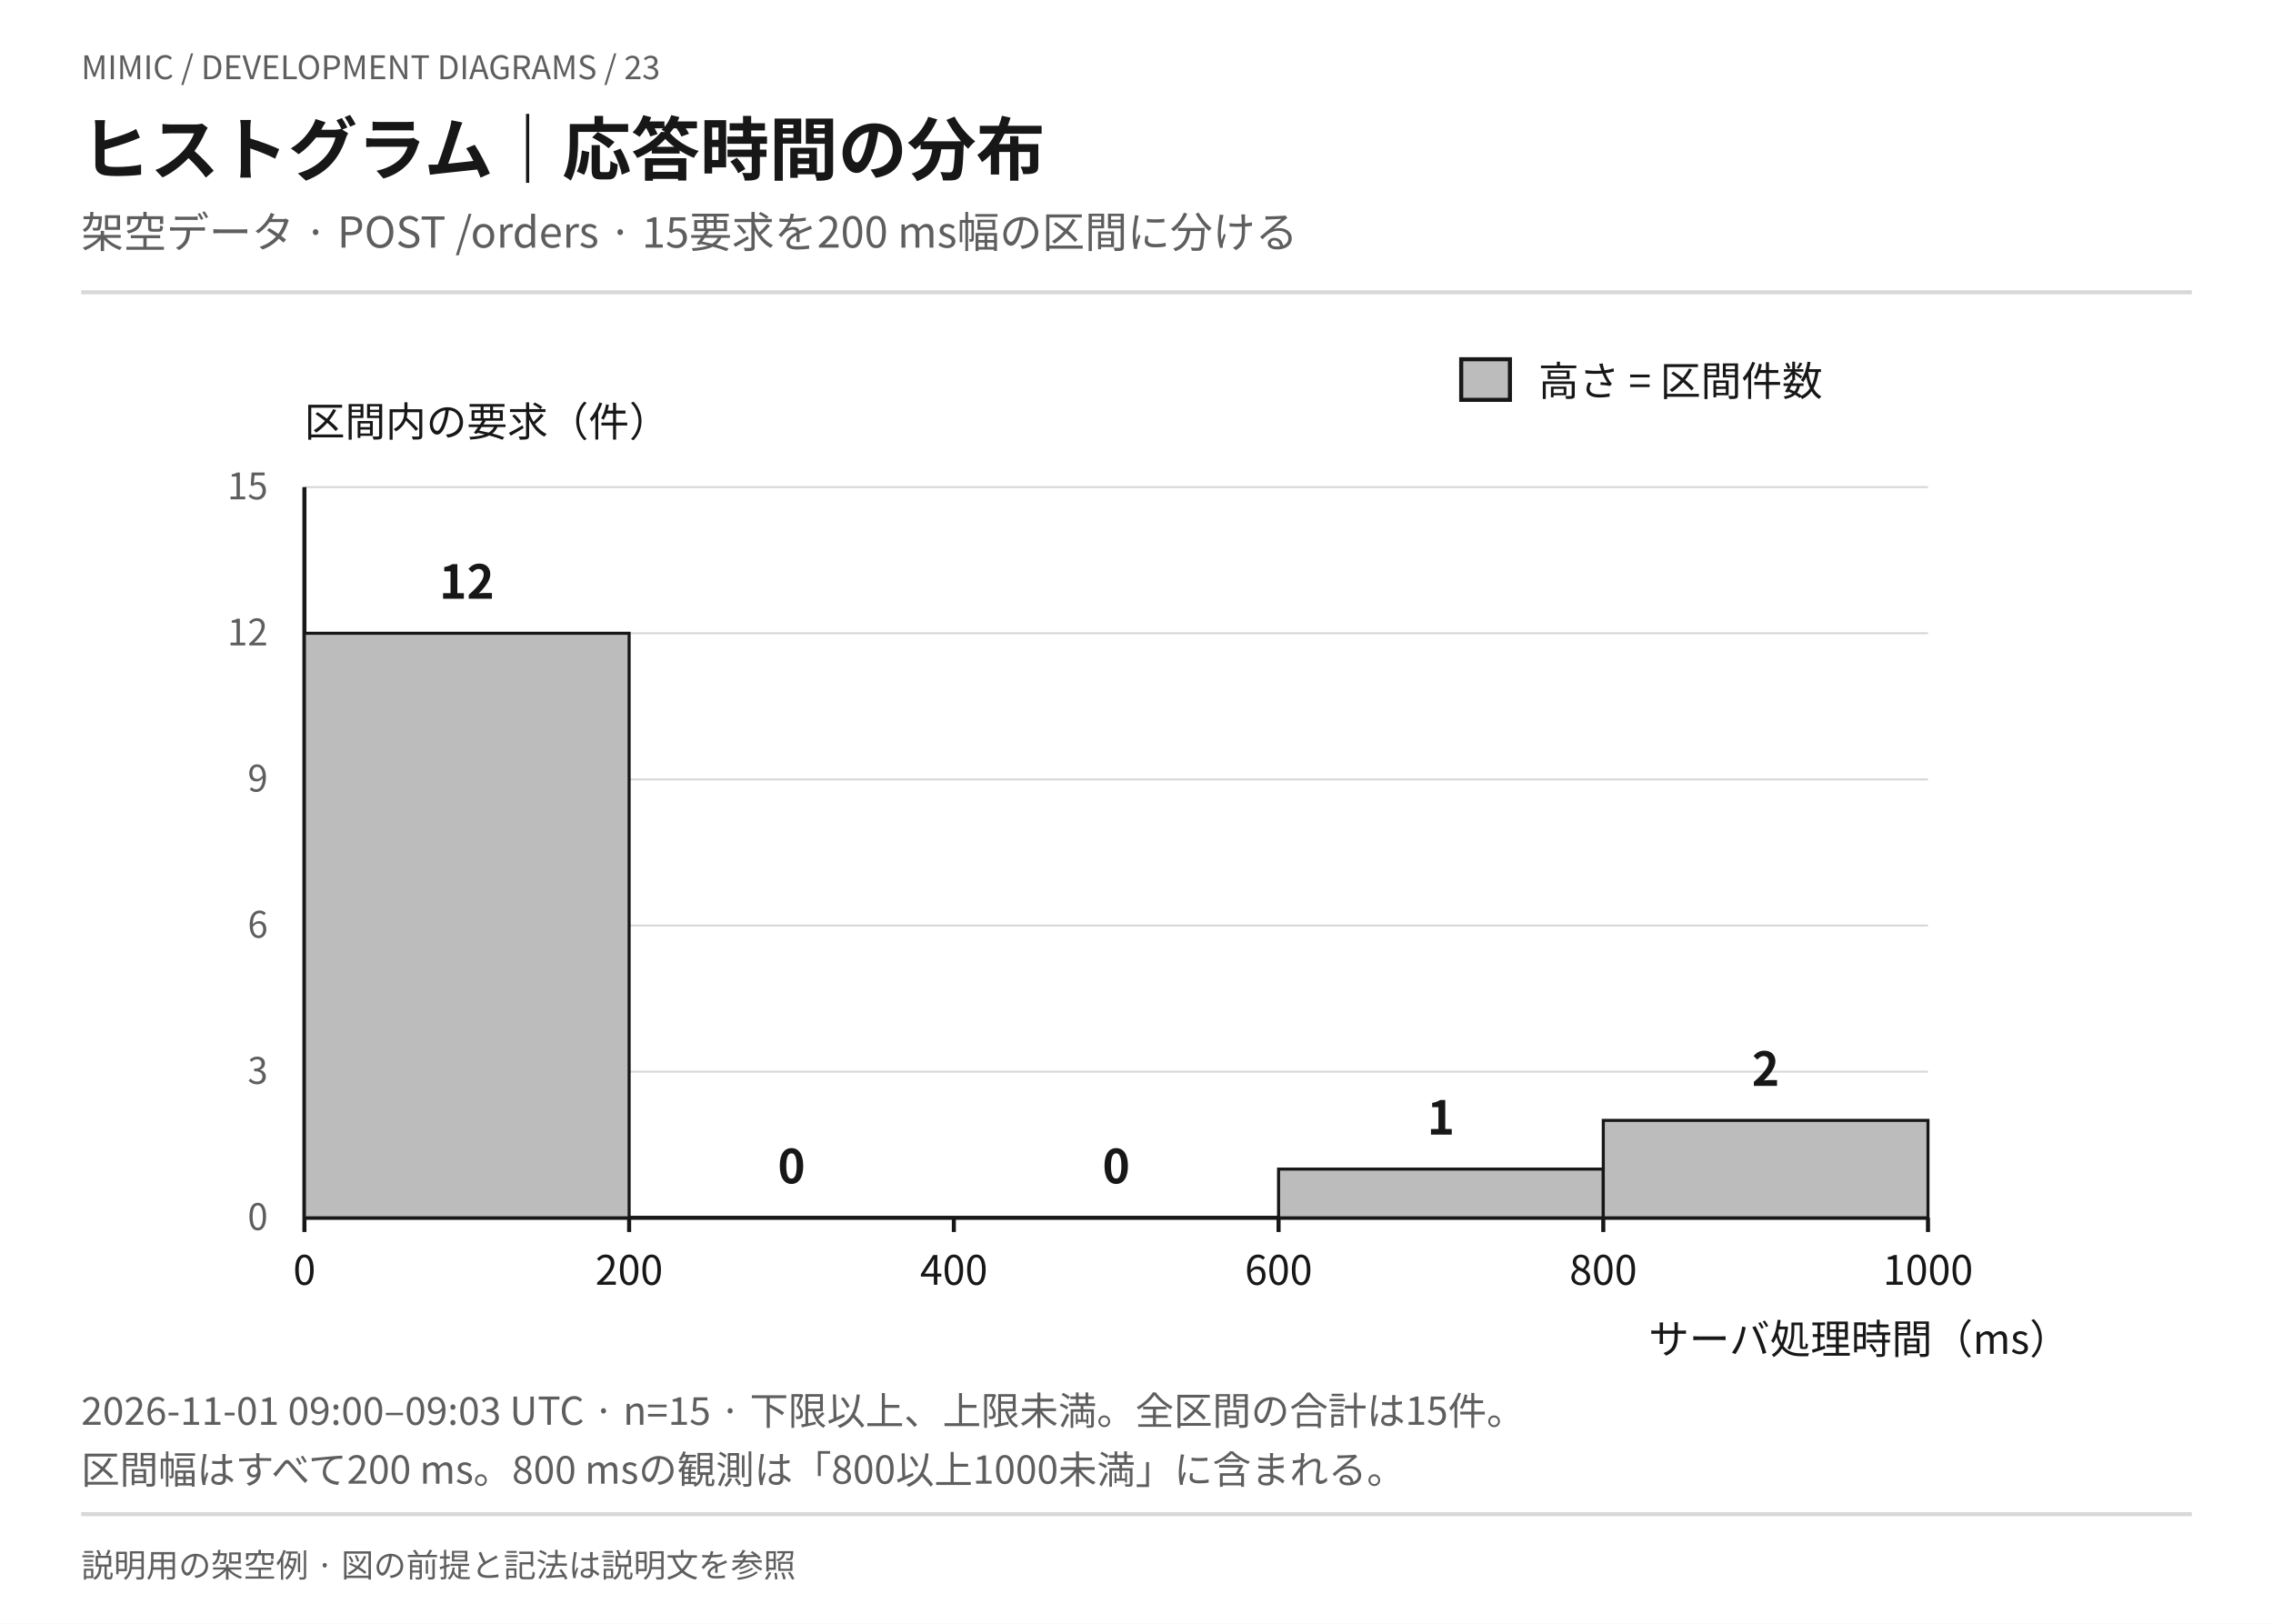
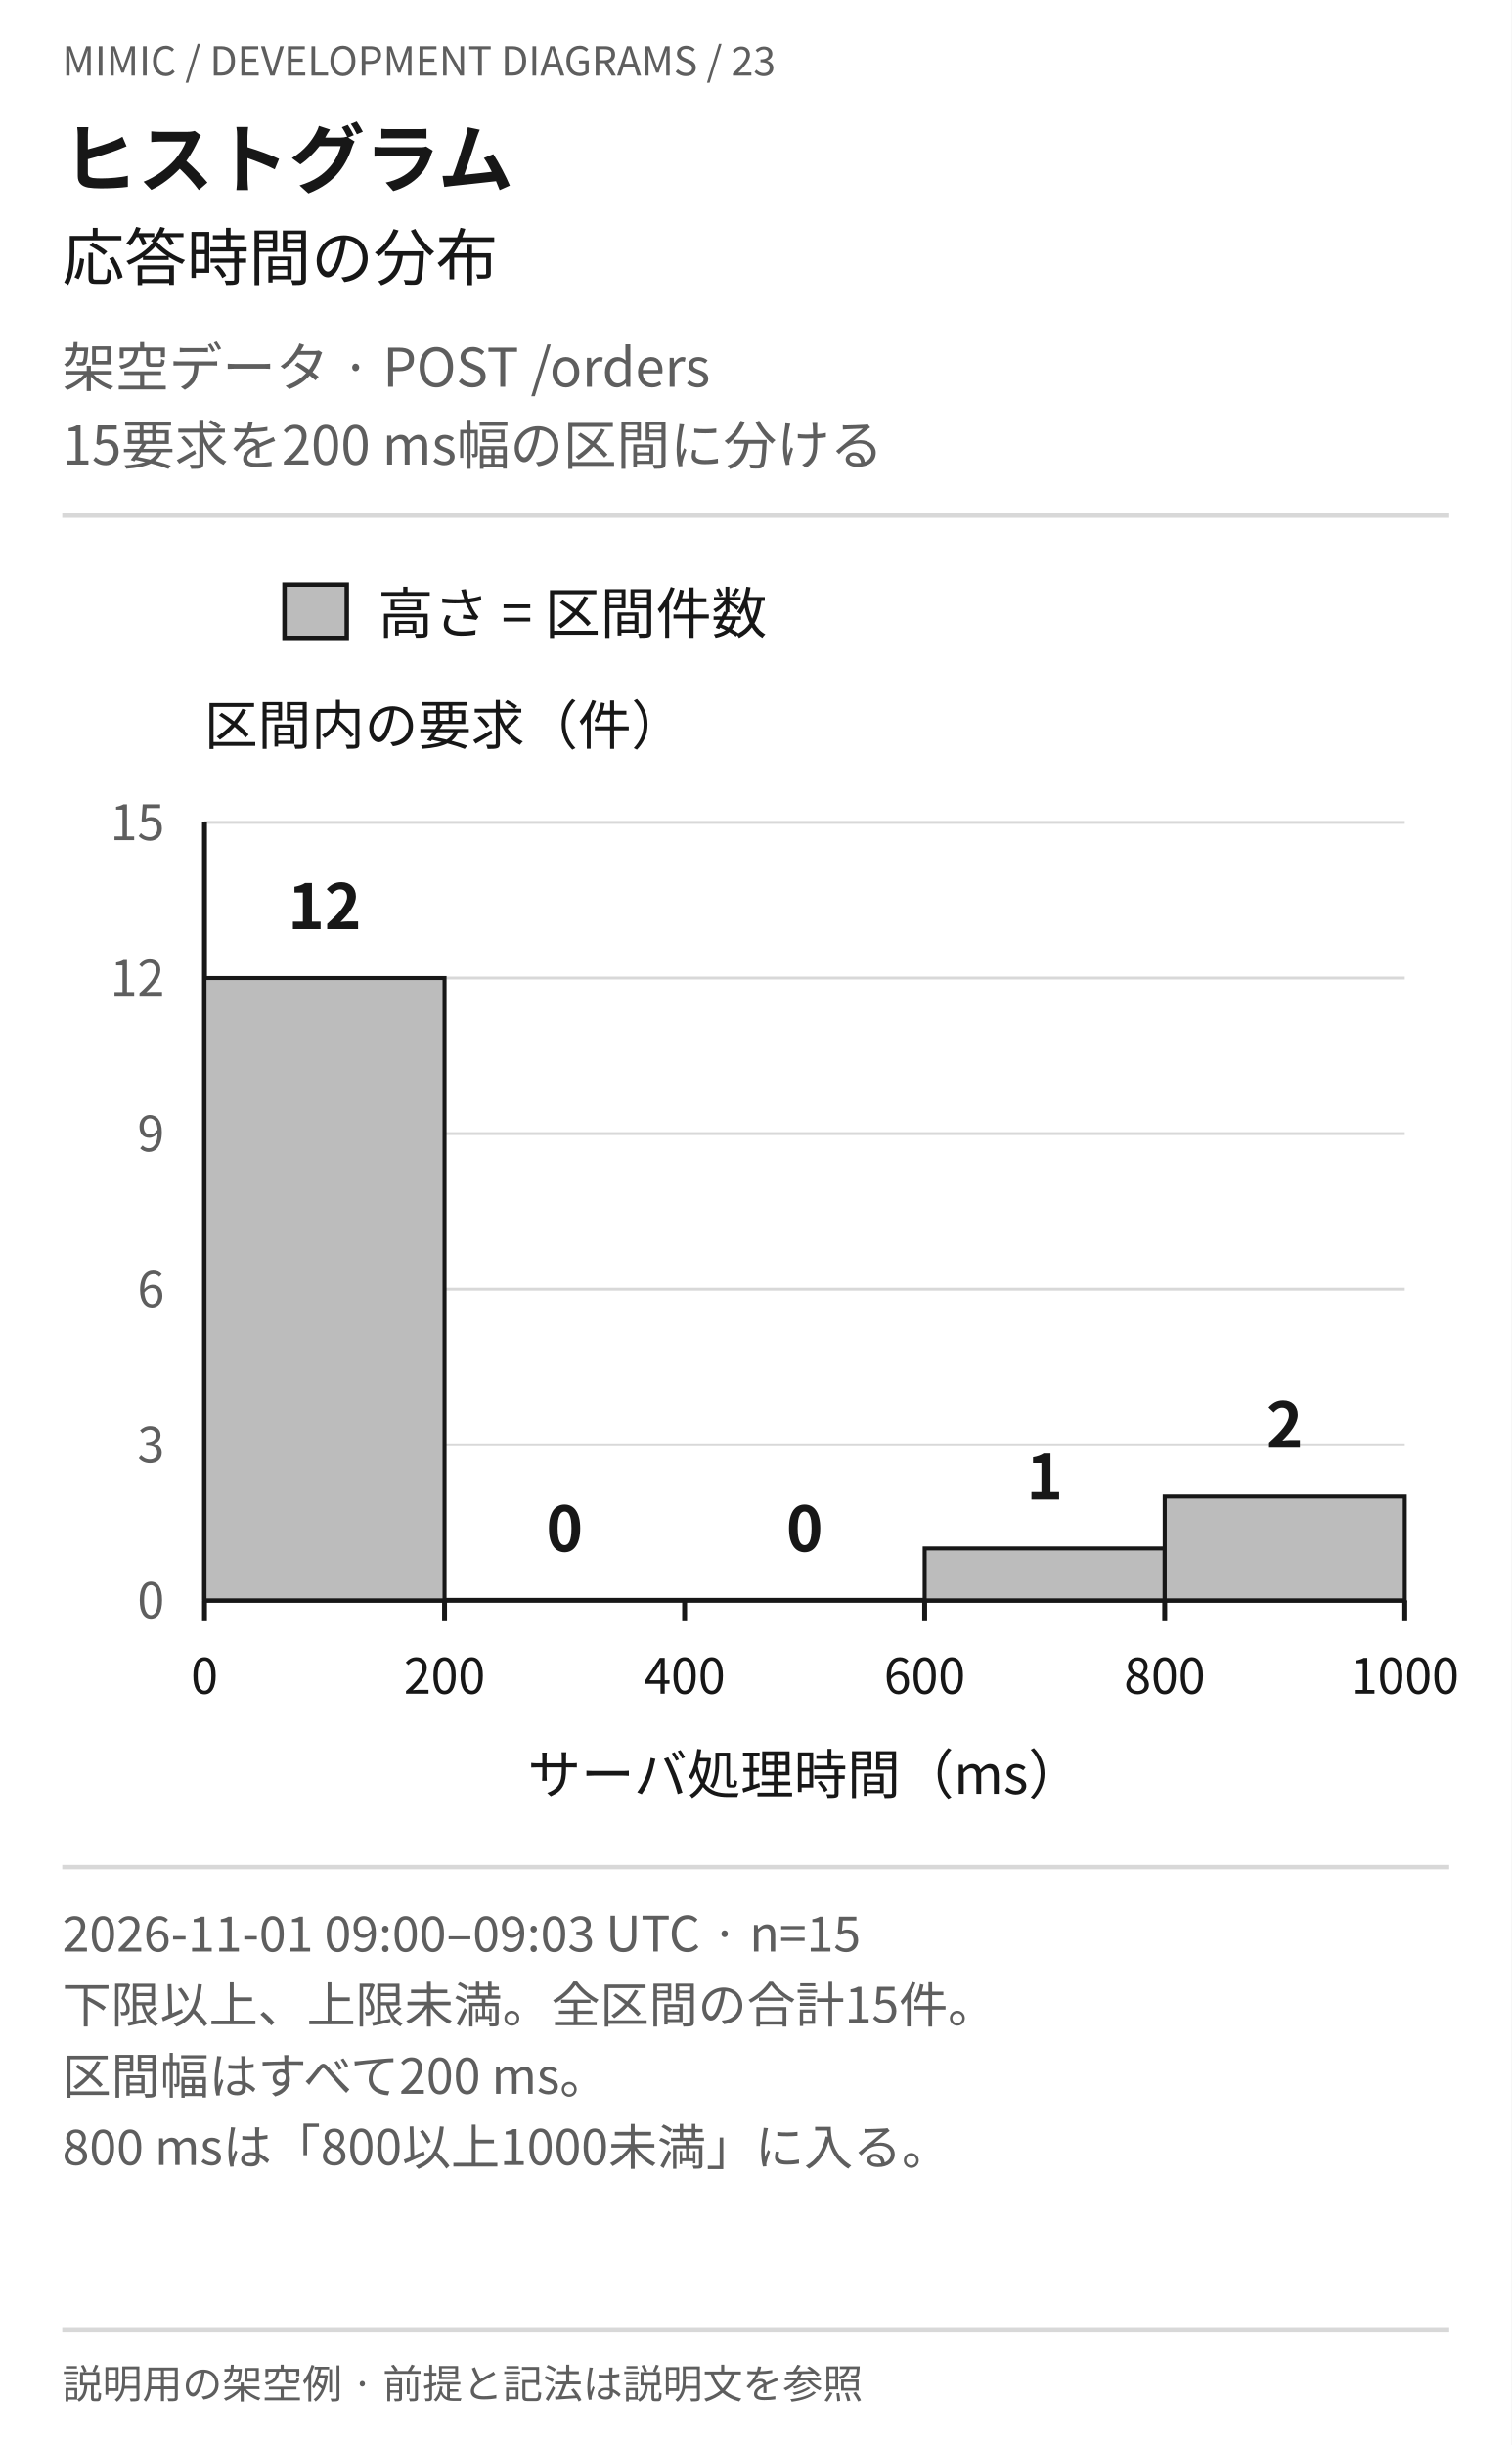
- <svg xmlns="http://www.w3.org/2000/svg" viewBox="0 0 1120 800" role="img" aria-labelledby="title desc">
-   <rect x="0" y="0" width="1120" height="800" fill="#ffffff" stroke="none" stroke-width="2" />
-   <text x="40" y="39" fill="#5e5e5e" font-family="Noto Sans CJK JP, sans-serif" font-size="16" font-weight="400" text-anchor="start">MIMIC  /  DEVELOPMENT DIAGRAMS  /  23</text>
-   <text x="40" y="86" fill="#171717" font-family="Noto Sans CJK JP, sans-serif" font-size="34" font-weight="600" text-anchor="start">ヒストグラム｜応答時間の分布</text>
-   <text x="40" y="122" fill="#5e5e5e" font-family="Noto Sans CJK JP, sans-serif" font-size="21" font-weight="400" text-anchor="start">架空データ · POST /orders · 15要求を200 ms幅の区間に分ける</text>
-   <line x1="40" y1="144" x2="1080" y2="144" stroke="#d8d8d8" stroke-width="2" />
-   <line x1="40" y1="746" x2="1080" y2="746" stroke="#d8d8d8" stroke-width="2" />
-   <text x="40" y="777" fill="#5e5e5e" font-family="Noto Sans CJK JP, sans-serif" font-size="16" font-weight="400" text-anchor="start">説明用の架空例 · 図の前提と記法は説明文を参照</text>
-   <text x="150" y="215" fill="#171717" font-family="Noto Sans CJK JP, sans-serif" font-size="20" font-weight="400" text-anchor="start">区間内の要求（件）</text>
-   <line x1="150" y1="600.0" x2="950" y2="600.0" stroke="#d8d8d8" stroke-width="1" />
-   <text x="132" y="606.0" fill="#5e5e5e" font-family="Noto Sans CJK JP, sans-serif" font-size="18" font-weight="400" text-anchor="end">0</text>
-   <line x1="150" y1="528.0" x2="950" y2="528.0" stroke="#d8d8d8" stroke-width="1" />
-   <text x="132" y="534.0" fill="#5e5e5e" font-family="Noto Sans CJK JP, sans-serif" font-size="18" font-weight="400" text-anchor="end">3</text>
-   <line x1="150" y1="456.0" x2="950" y2="456.0" stroke="#d8d8d8" stroke-width="1" />
-   <text x="132" y="462.0" fill="#5e5e5e" font-family="Noto Sans CJK JP, sans-serif" font-size="18" font-weight="400" text-anchor="end">6</text>
-   <line x1="150" y1="384.0" x2="950" y2="384.0" stroke="#d8d8d8" stroke-width="1" />
-   <text x="132" y="390.0" fill="#5e5e5e" font-family="Noto Sans CJK JP, sans-serif" font-size="18" font-weight="400" text-anchor="end">9</text>
-   <line x1="150" y1="312.0" x2="950" y2="312.0" stroke="#d8d8d8" stroke-width="1" />
-   <text x="132" y="318.0" fill="#5e5e5e" font-family="Noto Sans CJK JP, sans-serif" font-size="18" font-weight="400" text-anchor="end">12</text>
-   <line x1="150" y1="240.0" x2="950" y2="240.0" stroke="#d8d8d8" stroke-width="1" />
-   <text x="132" y="246.0" fill="#5e5e5e" font-family="Noto Sans CJK JP, sans-serif" font-size="18" font-weight="400" text-anchor="end">15</text>
-   <line x1="150" y1="240" x2="150" y2="600" stroke="#171717" stroke-width="2" />
-   <line x1="150" y1="600" x2="950" y2="600" stroke="#171717" stroke-width="2" />
-   <rect x="150" y="312.0" width="160" height="288.0" fill="#bcbcbc" stroke="#171717" stroke-width="1.5" />
-   <text x="230" y="295.0" fill="#171717" font-family="Noto Sans CJK JP, sans-serif" font-size="23" font-weight="600" text-anchor="middle">12</text>
-   <text x="390" y="583.0" fill="#171717" font-family="Noto Sans CJK JP, sans-serif" font-size="23" font-weight="600" text-anchor="middle">0</text>
-   <text x="550" y="583.0" fill="#171717" font-family="Noto Sans CJK JP, sans-serif" font-size="23" font-weight="600" text-anchor="middle">0</text>
-   <rect x="630" y="576.0" width="160" height="24.0" fill="#bcbcbc" stroke="#171717" stroke-width="1.5" />
-   <text x="710" y="559.0" fill="#171717" font-family="Noto Sans CJK JP, sans-serif" font-size="23" font-weight="600" text-anchor="middle">1</text>
-   <rect x="790" y="552.0" width="160" height="48.0" fill="#bcbcbc" stroke="#171717" stroke-width="1.5" />
-   <text x="870" y="535.0" fill="#171717" font-family="Noto Sans CJK JP, sans-serif" font-size="23" font-weight="600" text-anchor="middle">2</text>
-   <line x1="150" y1="600" x2="150" y2="607" stroke="#171717" stroke-width="2" />
-   <text x="150" y="633" fill="#171717" font-family="Noto Sans CJK JP, sans-serif" font-size="20" font-weight="400" text-anchor="middle">0</text>
-   <line x1="310" y1="600" x2="310" y2="607" stroke="#171717" stroke-width="2" />
-   <text x="310" y="633" fill="#171717" font-family="Noto Sans CJK JP, sans-serif" font-size="20" font-weight="400" text-anchor="middle">200</text>
-   <line x1="470" y1="600" x2="470" y2="607" stroke="#171717" stroke-width="2" />
-   <text x="470" y="633" fill="#171717" font-family="Noto Sans CJK JP, sans-serif" font-size="20" font-weight="400" text-anchor="middle">400</text>
-   <line x1="630" y1="600" x2="630" y2="607" stroke="#171717" stroke-width="2" />
-   <text x="630" y="633" fill="#171717" font-family="Noto Sans CJK JP, sans-serif" font-size="20" font-weight="400" text-anchor="middle">600</text>
-   <line x1="790" y1="600" x2="790" y2="607" stroke="#171717" stroke-width="2" />
-   <text x="790" y="633" fill="#171717" font-family="Noto Sans CJK JP, sans-serif" font-size="20" font-weight="400" text-anchor="middle">800</text>
-   <line x1="950" y1="600" x2="950" y2="607" stroke="#171717" stroke-width="2" />
-   <text x="950" y="633" fill="#171717" font-family="Noto Sans CJK JP, sans-serif" font-size="20" font-weight="400" text-anchor="middle">1000</text>
-   <text x="1020" y="667" fill="#171717" font-family="Noto Sans CJK JP, sans-serif" font-size="20" font-weight="400" text-anchor="end">サーバ処理時間（ms）</text>
-   <rect x="720" y="177" width="24" height="20" fill="#bcbcbc" stroke="#171717" stroke-width="2" />
-   <text x="758" y="195" fill="#171717" font-family="Noto Sans CJK JP, sans-serif" font-size="20" font-weight="400" text-anchor="start">高さ = 区間件数</text>
-   <text x="40" y="702" fill="#5e5e5e" font-family="Noto Sans CJK JP, sans-serif" font-size="19" font-weight="400" text-anchor="start">2026-11-01 09:00–09:03 UTC · n=15 · 下限以上、上限未満。全区間の合計は15件。</text>
-   <text x="40" y="731" fill="#5e5e5e" font-family="Noto Sans CJK JP, sans-serif" font-size="19" font-weight="400" text-anchor="start">区間幅はすべて200 ms。800 msの観測は「800以上1000未満」に含まれる。</text>
+ <svg xmlns="http://www.w3.org/2000/svg" viewBox="0 0 680 1100" role="img" aria-labelledby="title desc">
+   <rect x="0" y="0" width="680" height="1100" fill="#ffffff" stroke="none" stroke-width="2" />
+   <text x="28" y="34" fill="#5e5e5e" font-family="Noto Sans CJK JP, sans-serif" font-size="18" font-weight="400" text-anchor="start">MIMIC / DEVELOPMENT DIAGRAMS / 23</text>
+   <text x="28" y="84" fill="#171717" font-family="Noto Sans CJK JP, sans-serif" font-size="34" font-weight="600" text-anchor="start">ヒストグラム</text>
+   <text x="28" y="126" fill="#171717" font-family="Noto Sans CJK JP, sans-serif" font-size="28" font-weight="500" text-anchor="start">応答時間の分布</text>
+   <text x="28" y="174" fill="#5e5e5e" font-family="Noto Sans CJK JP, sans-serif" font-size="24" font-weight="400" text-anchor="start">架空データ · POST /orders</text>
+   <text x="28" y="209" fill="#5e5e5e" font-family="Noto Sans CJK JP, sans-serif" font-size="24" font-weight="400" text-anchor="start">15要求を200 ms幅の区間に分ける</text>
+   <line x1="28" y1="232" x2="652" y2="232" stroke="#d8d8d8" stroke-width="2" />
+   <line x1="28" y1="1048" x2="652" y2="1048" stroke="#d8d8d8" stroke-width="2" />
+   <text x="28" y="1079" fill="#5e5e5e" font-family="Noto Sans CJK JP, sans-serif" font-size="18" font-weight="400" text-anchor="start">説明用の架空例 · 前提と記法は説明文を参照</text>
+   <rect x="128" y="263" width="28" height="24" fill="#bcbcbc" stroke="#171717" stroke-width="2" />
+   <text x="170" y="285" fill="#171717" font-family="Noto Sans CJK JP, sans-serif" font-size="25" font-weight="400" text-anchor="start">高さ = 区間件数</text>
+   <text x="92" y="335" fill="#171717" font-family="Noto Sans CJK JP, sans-serif" font-size="24" font-weight="400" text-anchor="start">区間内の要求（件）</text>
+   <line x1="92" y1="720.0" x2="632" y2="720.0" stroke="#d8d8d8" stroke-width="1.3" />
+   <text x="74" y="728.0" fill="#5e5e5e" font-family="Noto Sans CJK JP, sans-serif" font-size="22" font-weight="400" text-anchor="end">0</text>
+   <line x1="92" y1="650.0" x2="632" y2="650.0" stroke="#d8d8d8" stroke-width="1.3" />
+   <text x="74" y="658.0" fill="#5e5e5e" font-family="Noto Sans CJK JP, sans-serif" font-size="22" font-weight="400" text-anchor="end">3</text>
+   <line x1="92" y1="580.0" x2="632" y2="580.0" stroke="#d8d8d8" stroke-width="1.3" />
+   <text x="74" y="588.0" fill="#5e5e5e" font-family="Noto Sans CJK JP, sans-serif" font-size="22" font-weight="400" text-anchor="end">6</text>
+   <line x1="92" y1="510.0" x2="632" y2="510.0" stroke="#d8d8d8" stroke-width="1.3" />
+   <text x="74" y="518.0" fill="#5e5e5e" font-family="Noto Sans CJK JP, sans-serif" font-size="22" font-weight="400" text-anchor="end">9</text>
+   <line x1="92" y1="440.0" x2="632" y2="440.0" stroke="#d8d8d8" stroke-width="1.3" />
+   <text x="74" y="448.0" fill="#5e5e5e" font-family="Noto Sans CJK JP, sans-serif" font-size="22" font-weight="400" text-anchor="end">12</text>
+   <line x1="92" y1="370.0" x2="632" y2="370.0" stroke="#d8d8d8" stroke-width="1.3" />
+   <text x="74" y="378.0" fill="#5e5e5e" font-family="Noto Sans CJK JP, sans-serif" font-size="22" font-weight="400" text-anchor="end">15</text>
+   <line x1="92" y1="370" x2="92" y2="720" stroke="#171717" stroke-width="2.2" />
+   <line x1="92" y1="720" x2="632" y2="720" stroke="#171717" stroke-width="2.2" />
+   <rect x="92" y="440.0" width="108" height="280.0" fill="#bcbcbc" stroke="#171717" stroke-width="1.8" />
+   <text x="146" y="418.0" fill="#171717" font-family="Noto Sans CJK JP, sans-serif" font-size="28" font-weight="600" text-anchor="middle">12</text>
+   <text x="254" y="698.0" fill="#171717" font-family="Noto Sans CJK JP, sans-serif" font-size="28" font-weight="600" text-anchor="middle">0</text>
+   <text x="362" y="698.0" fill="#171717" font-family="Noto Sans CJK JP, sans-serif" font-size="28" font-weight="600" text-anchor="middle">0</text>
+   <rect x="416" y="696.67" width="108" height="23.33" fill="#bcbcbc" stroke="#171717" stroke-width="1.8" />
+   <text x="470" y="674.67" fill="#171717" font-family="Noto Sans CJK JP, sans-serif" font-size="28" font-weight="600" text-anchor="middle">1</text>
+   <rect x="524" y="673.33" width="108" height="46.67" fill="#bcbcbc" stroke="#171717" stroke-width="1.8" />
+   <text x="578" y="651.33" fill="#171717" font-family="Noto Sans CJK JP, sans-serif" font-size="28" font-weight="600" text-anchor="middle">2</text>
+   <line x1="92" y1="720" x2="92" y2="729" stroke="#171717" stroke-width="2.2" />
+   <text x="92" y="762" fill="#171717" font-family="Noto Sans CJK JP, sans-serif" font-size="22" font-weight="400" text-anchor="middle">0</text>
+   <line x1="200" y1="720" x2="200" y2="729" stroke="#171717" stroke-width="2.2" />
+   <text x="200" y="762" fill="#171717" font-family="Noto Sans CJK JP, sans-serif" font-size="22" font-weight="400" text-anchor="middle">200</text>
+   <line x1="308" y1="720" x2="308" y2="729" stroke="#171717" stroke-width="2.2" />
+   <text x="308" y="762" fill="#171717" font-family="Noto Sans CJK JP, sans-serif" font-size="22" font-weight="400" text-anchor="middle">400</text>
+   <line x1="416" y1="720" x2="416" y2="729" stroke="#171717" stroke-width="2.2" />
+   <text x="416" y="762" fill="#171717" font-family="Noto Sans CJK JP, sans-serif" font-size="22" font-weight="400" text-anchor="middle">600</text>
+   <line x1="524" y1="720" x2="524" y2="729" stroke="#171717" stroke-width="2.2" />
+   <text x="524" y="762" fill="#171717" font-family="Noto Sans CJK JP, sans-serif" font-size="22" font-weight="400" text-anchor="middle">800</text>
+   <line x1="632" y1="720" x2="632" y2="729" stroke="#171717" stroke-width="2.2" />
+   <text x="632" y="762" fill="#171717" font-family="Noto Sans CJK JP, sans-serif" font-size="22" font-weight="400" text-anchor="middle">1000</text>
+   <text x="362" y="807" fill="#171717" font-family="Noto Sans CJK JP, sans-serif" font-size="24" font-weight="400" text-anchor="middle">サーバ処理時間（ms）</text>
+   <line x1="28" y1="840" x2="652" y2="840" stroke="#d8d8d8" stroke-width="2" />
+   <text x="28" y="878" fill="#5e5e5e" font-family="Noto Sans CJK JP, sans-serif" font-size="22" font-weight="400" text-anchor="start">2026-11-01 09:00–09:03 UTC · n=15</text>
+   <text x="28" y="910" fill="#5e5e5e" font-family="Noto Sans CJK JP, sans-serif" font-size="22" font-weight="400" text-anchor="start">下限以上、上限未満。全区間の合計15件。</text>
+   <text x="28" y="942" fill="#5e5e5e" font-family="Noto Sans CJK JP, sans-serif" font-size="22" font-weight="400" text-anchor="start">区間幅はすべて200 ms。</text>
+   <text x="28" y="974" fill="#5e5e5e" font-family="Noto Sans CJK JP, sans-serif" font-size="22" font-weight="400" text-anchor="start">800 msは「800以上1000未満」に入る。</text>
</svg>
